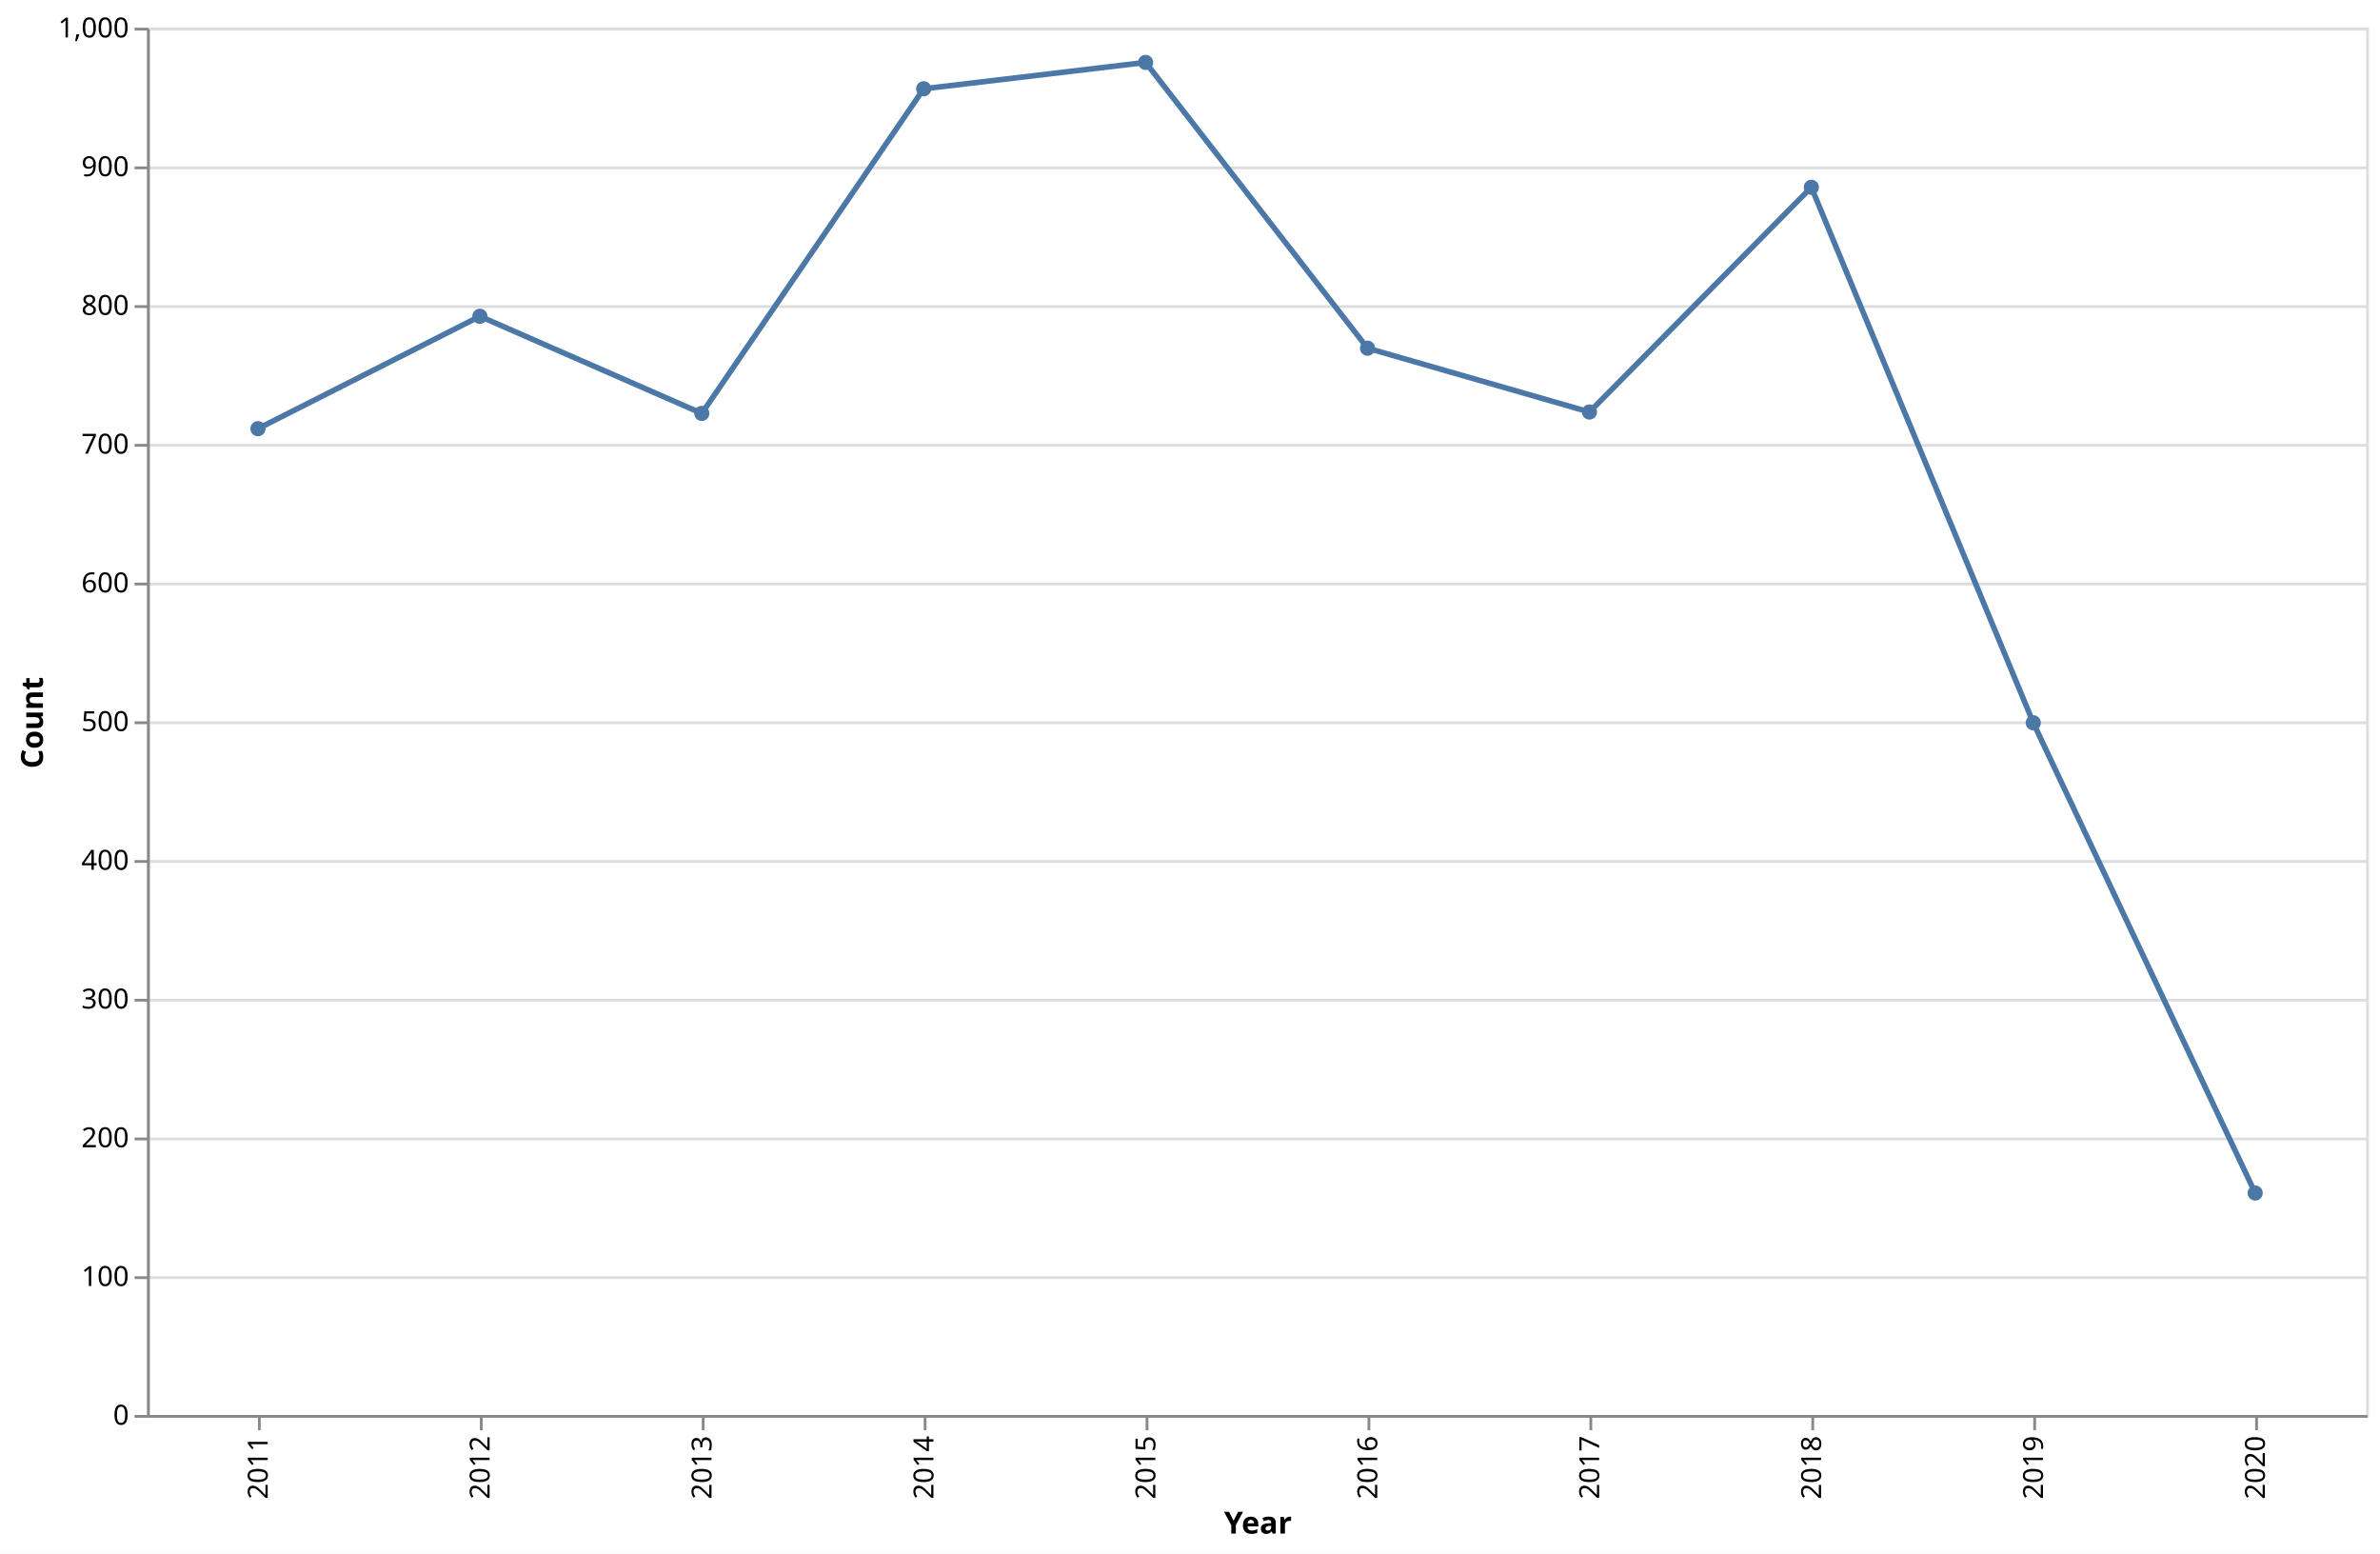
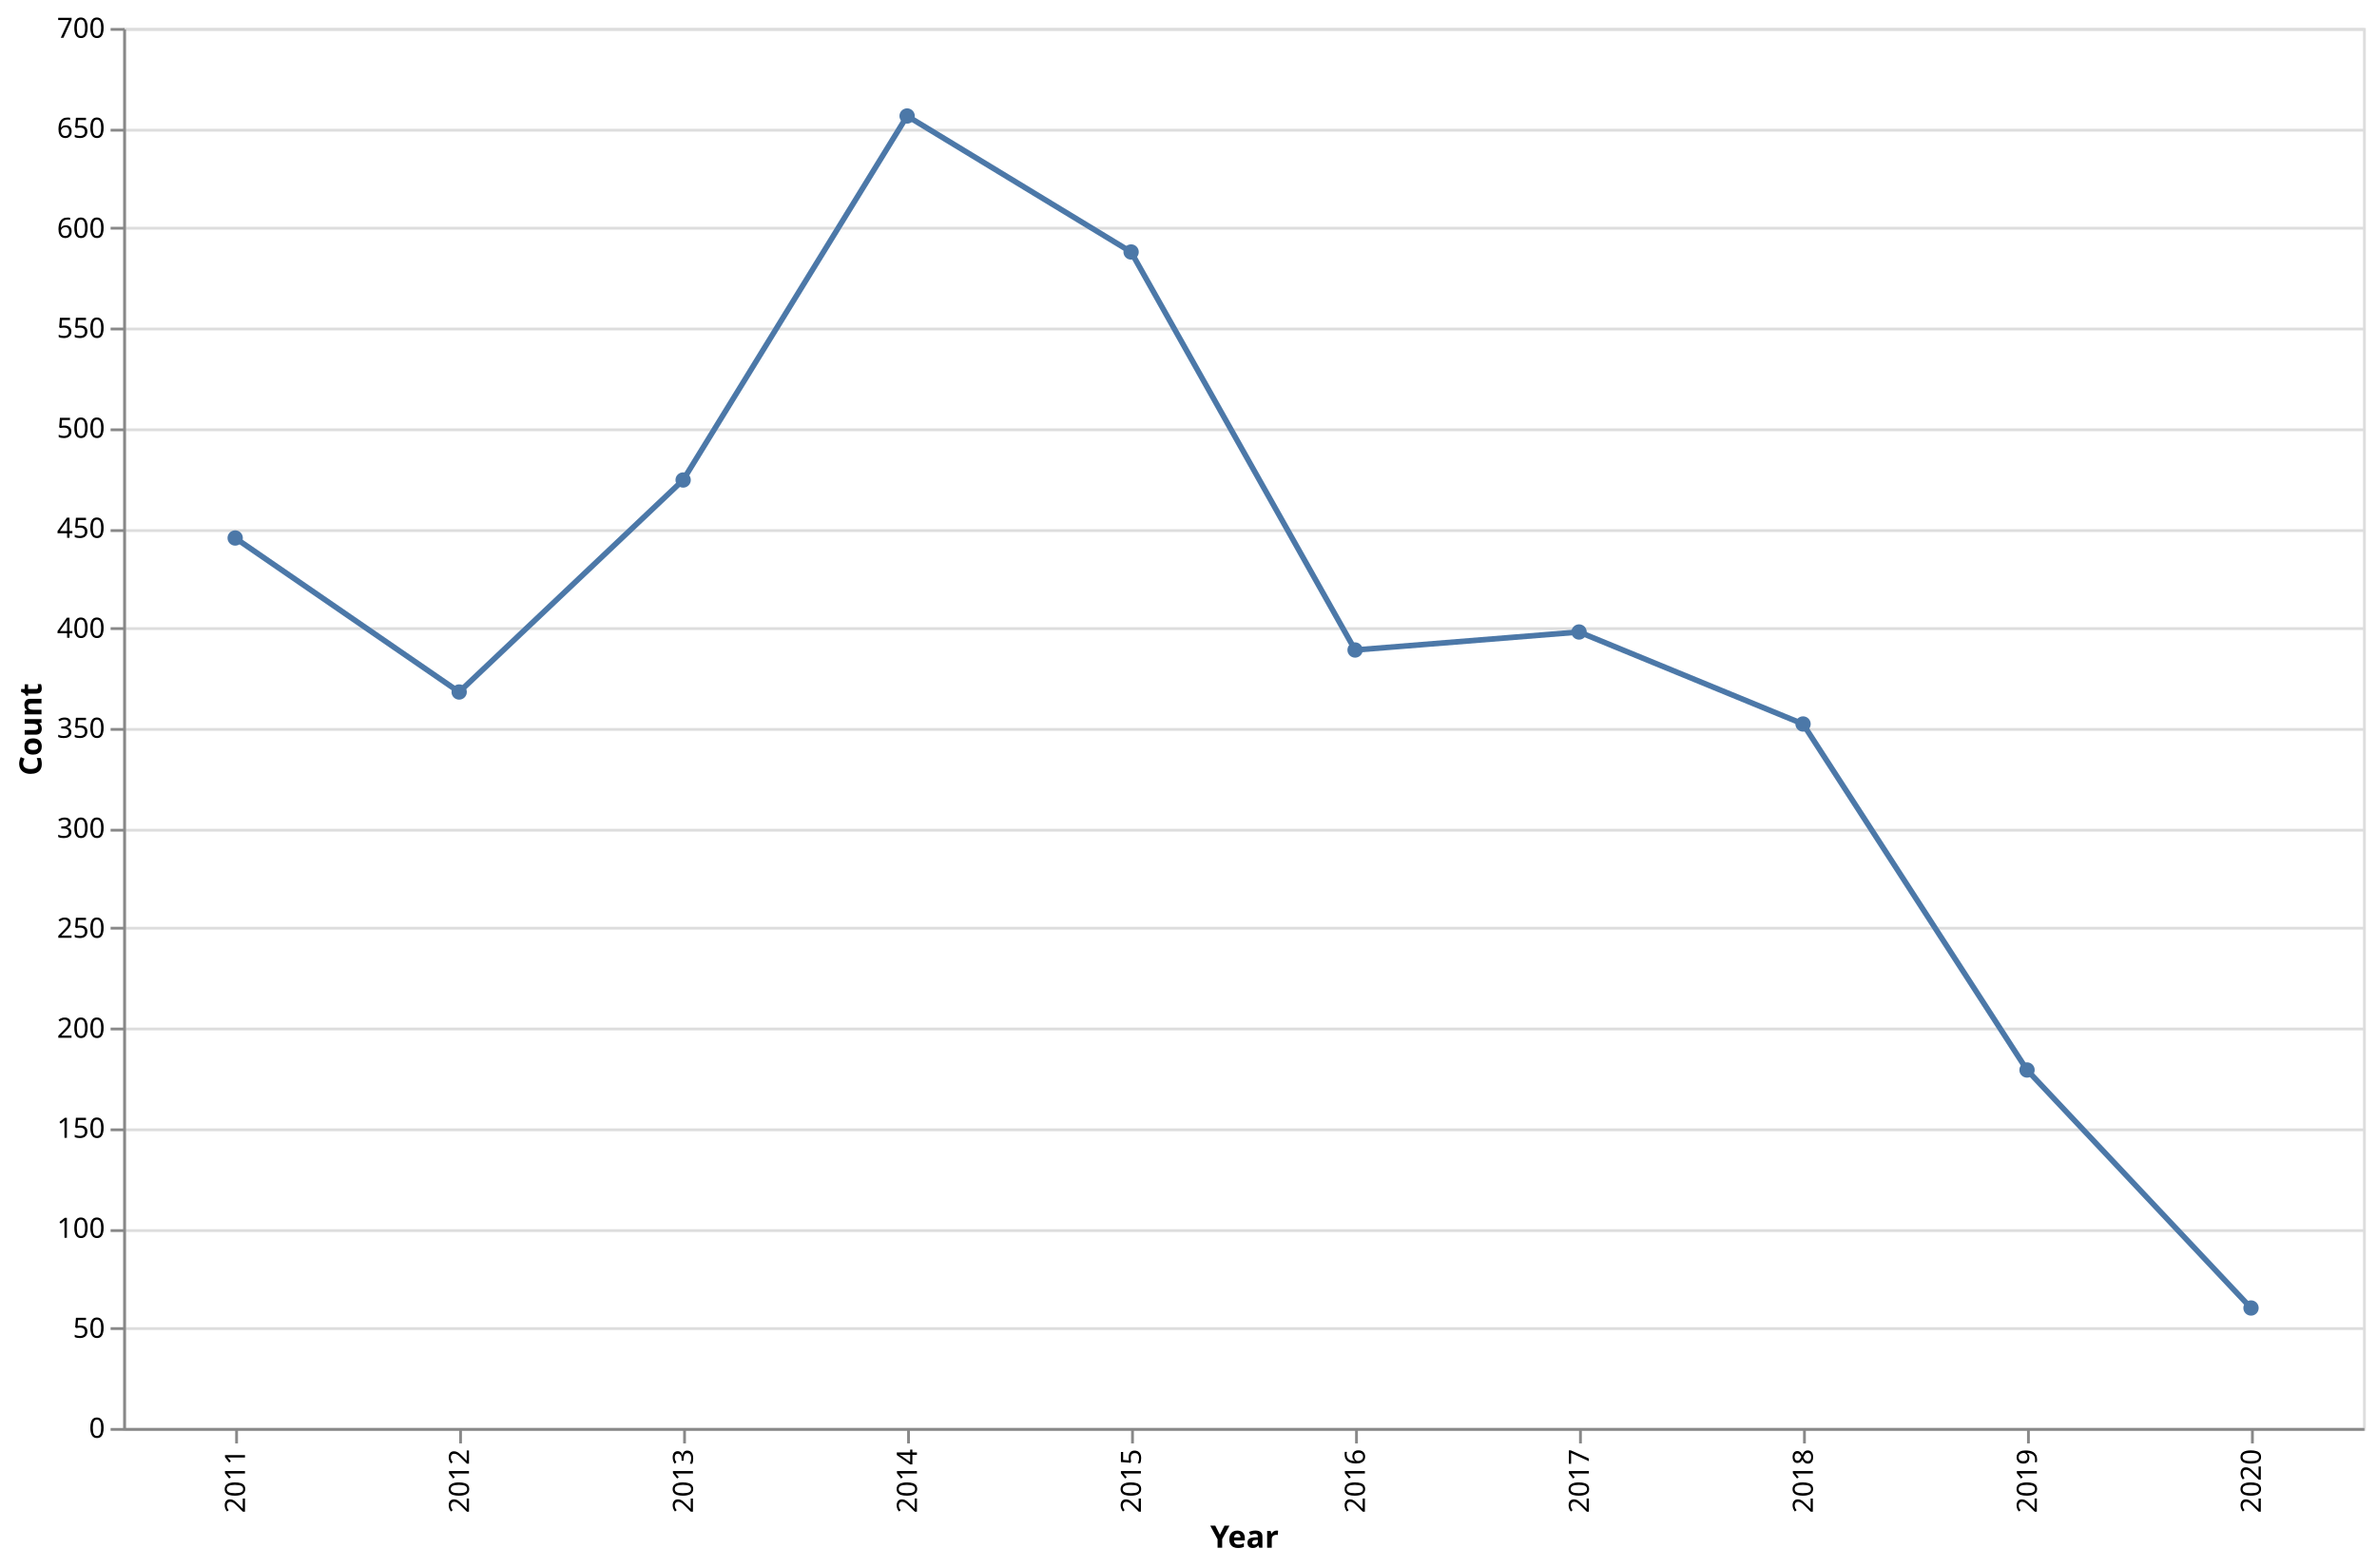
- <svg xmlns="http://www.w3.org/2000/svg" version="1.1" class="marks" width="858" height="560" viewBox="0 0 858 560">
-   <rect width="858" height="560" fill="white" />
-   <g fill="none" stroke-miterlimit="10" transform="translate(53,10)">
+ <svg xmlns="http://www.w3.org/2000/svg" version="1.1" class="marks" width="849" height="560" viewBox="0 0 849 560">
+   <rect width="849" height="560" fill="white" />
+   <g fill="none" stroke-miterlimit="10" transform="translate(44,10)">
    <g class="mark-group role-frame root" role="graphics-object" aria-roledescription="group mark container">
      <g transform="translate(0,0)">
        <path class="background" aria-hidden="true" d="M0.5,0.5h800v500h-800Z" stroke="#ddd" />
        <g>
-           <g class="mark-group role-axis" role="graphics-symbol" aria-roledescription="axis" aria-label="Y-axis for a linear scale with values from 0 to 1,000">
+           <g class="mark-group role-axis" role="graphics-symbol" aria-roledescription="axis" aria-label="Y-axis for a linear scale with values from 0 to 700">
            <g transform="translate(0.5,0.5)">
              <path class="background" aria-hidden="true" d="M0,0h0v0h0Z" pointer-events="none" />
              <g>
                <g class="mark-rule role-axis-grid" pointer-events="none">
                  <line transform="translate(0,500)" x2="800" y2="0" stroke="#ddd" stroke-width="1" opacity="1" />
-                   <line transform="translate(0,450)" x2="800" y2="0" stroke="#ddd" stroke-width="1" opacity="1" />
-                   <line transform="translate(0,400)" x2="800" y2="0" stroke="#ddd" stroke-width="1" opacity="1" />
-                   <line transform="translate(0,350)" x2="800" y2="0" stroke="#ddd" stroke-width="1" opacity="1" />
-                   <line transform="translate(0,300)" x2="800" y2="0" stroke="#ddd" stroke-width="1" opacity="1" />
+                   <line transform="translate(0,464)" x2="800" y2="0" stroke="#ddd" stroke-width="1" opacity="1" />
+                   <line transform="translate(0,429)" x2="800" y2="0" stroke="#ddd" stroke-width="1" opacity="1" />
+                   <line transform="translate(0,393)" x2="800" y2="0" stroke="#ddd" stroke-width="1" opacity="1" />
+                   <line transform="translate(0,357)" x2="800" y2="0" stroke="#ddd" stroke-width="1" opacity="1" />
+                   <line transform="translate(0,321)" x2="800" y2="0" stroke="#ddd" stroke-width="1" opacity="1" />
+                   <line transform="translate(0,286)" x2="800" y2="0" stroke="#ddd" stroke-width="1" opacity="1" />
                  <line transform="translate(0,250)" x2="800" y2="0" stroke="#ddd" stroke-width="1" opacity="1" />
-                   <line transform="translate(0,200)" x2="800" y2="0" stroke="#ddd" stroke-width="1" opacity="1" />
-                   <line transform="translate(0,150)" x2="800" y2="0" stroke="#ddd" stroke-width="1" opacity="1" />
-                   <line transform="translate(0,100)" x2="800" y2="0" stroke="#ddd" stroke-width="1" opacity="1" />
-                   <line transform="translate(0,50)" x2="800" y2="0" stroke="#ddd" stroke-width="1" opacity="1" />
+                   <line transform="translate(0,214)" x2="800" y2="0" stroke="#ddd" stroke-width="1" opacity="1" />
+                   <line transform="translate(0,179)" x2="800" y2="0" stroke="#ddd" stroke-width="1" opacity="1" />
+                   <line transform="translate(0,143)" x2="800" y2="0" stroke="#ddd" stroke-width="1" opacity="1" />
+                   <line transform="translate(0,107)" x2="800" y2="0" stroke="#ddd" stroke-width="1" opacity="1" />
+                   <line transform="translate(0,71)" x2="800" y2="0" stroke="#ddd" stroke-width="1" opacity="1" />
+                   <line transform="translate(0,36)" x2="800" y2="0" stroke="#ddd" stroke-width="1" opacity="1" />
                  <line transform="translate(0,0)" x2="800" y2="0" stroke="#ddd" stroke-width="1" opacity="1" />
                </g>
              </g>
              <path class="foreground" aria-hidden="true" d="" pointer-events="none" display="none" />
            </g>
          </g>
          <g class="mark-group role-axis" role="graphics-symbol" aria-roledescription="axis" aria-label="X-axis titled 'Year' for a discrete scale with 10 values: 2011, 2012, 2013, 2014, 2015, ending with 2020">
            <g transform="translate(0.5,500.5)">
              <path class="background" aria-hidden="true" d="M0,0h0v0h0Z" pointer-events="none" />
              <g>
                <g class="mark-rule role-axis-tick" pointer-events="none">
                  <line transform="translate(40,0)" x2="0" y2="5" stroke="#888" stroke-width="1" opacity="1" />
                  <line transform="translate(120,0)" x2="0" y2="5" stroke="#888" stroke-width="1" opacity="1" />
                  <line transform="translate(200,0)" x2="0" y2="5" stroke="#888" stroke-width="1" opacity="1" />
                  <line transform="translate(280,0)" x2="0" y2="5" stroke="#888" stroke-width="1" opacity="1" />
                  <line transform="translate(360,0)" x2="0" y2="5" stroke="#888" stroke-width="1" opacity="1" />
                  <line transform="translate(440,0)" x2="0" y2="5" stroke="#888" stroke-width="1" opacity="1" />
                  <line transform="translate(520,0)" x2="0" y2="5" stroke="#888" stroke-width="1" opacity="1" />
                  <line transform="translate(600,0)" x2="0" y2="5" stroke="#888" stroke-width="1" opacity="1" />
                  <line transform="translate(680,0)" x2="0" y2="5" stroke="#888" stroke-width="1" opacity="1" />
                  <line transform="translate(760,0)" x2="0" y2="5" stroke="#888" stroke-width="1" opacity="1" />
                </g>
                <g class="mark-text role-axis-label" pointer-events="none">
                  <text text-anchor="end" transform="translate(40,7) rotate(270) translate(0,3)" font-family="sans-serif" font-size="10px" fill="#000" opacity="1">2011</text>
                  <text text-anchor="end" transform="translate(120,7) rotate(270) translate(0,3)" font-family="sans-serif" font-size="10px" fill="#000" opacity="1">2012</text>
                  <text text-anchor="end" transform="translate(200,7) rotate(270) translate(0,3)" font-family="sans-serif" font-size="10px" fill="#000" opacity="1">2013</text>
                  <text text-anchor="end" transform="translate(280,7) rotate(270) translate(0,3)" font-family="sans-serif" font-size="10px" fill="#000" opacity="1">2014</text>
                  <text text-anchor="end" transform="translate(360,7) rotate(270) translate(0,3)" font-family="sans-serif" font-size="10px" fill="#000" opacity="1">2015</text>
                  <text text-anchor="end" transform="translate(440,7) rotate(270) translate(0,3)" font-family="sans-serif" font-size="10px" fill="#000" opacity="1">2016</text>
                  <text text-anchor="end" transform="translate(520,7) rotate(270) translate(0,3)" font-family="sans-serif" font-size="10px" fill="#000" opacity="1">2017</text>
                  <text text-anchor="end" transform="translate(600,7) rotate(270) translate(0,3)" font-family="sans-serif" font-size="10px" fill="#000" opacity="1">2018</text>
                  <text text-anchor="end" transform="translate(680,7) rotate(270) translate(0,3)" font-family="sans-serif" font-size="10px" fill="#000" opacity="1">2019</text>
                  <text text-anchor="end" transform="translate(760,7) rotate(270) translate(0,3)" font-family="sans-serif" font-size="10px" fill="#000" opacity="1">2020</text>
                </g>
                <g class="mark-rule role-axis-domain" pointer-events="none">
                  <line transform="translate(0,0)" x2="800" y2="0" stroke="#888" stroke-width="1" opacity="1" />
                </g>
                <g class="mark-text role-axis-title" pointer-events="none">
                  <text text-anchor="middle" transform="translate(400,42.24609)" font-family="sans-serif" font-size="11px" font-weight="bold" fill="#000" opacity="1">Year</text>
                </g>
              </g>
              <path class="foreground" aria-hidden="true" d="" pointer-events="none" display="none" />
            </g>
          </g>
-           <g class="mark-group role-axis" role="graphics-symbol" aria-roledescription="axis" aria-label="Y-axis titled 'Count' for a linear scale with values from 0 to 1,000">
+           <g class="mark-group role-axis" role="graphics-symbol" aria-roledescription="axis" aria-label="Y-axis titled 'Count' for a linear scale with values from 0 to 700">
            <g transform="translate(0.5,0.5)">
              <path class="background" aria-hidden="true" d="M0,0h0v0h0Z" pointer-events="none" />
              <g>
                <g class="mark-rule role-axis-tick" pointer-events="none">
                  <line transform="translate(0,500)" x2="-5" y2="0" stroke="#888" stroke-width="1" opacity="1" />
-                   <line transform="translate(0,450)" x2="-5" y2="0" stroke="#888" stroke-width="1" opacity="1" />
-                   <line transform="translate(0,400)" x2="-5" y2="0" stroke="#888" stroke-width="1" opacity="1" />
-                   <line transform="translate(0,350)" x2="-5" y2="0" stroke="#888" stroke-width="1" opacity="1" />
-                   <line transform="translate(0,300)" x2="-5" y2="0" stroke="#888" stroke-width="1" opacity="1" />
+                   <line transform="translate(0,464)" x2="-5" y2="0" stroke="#888" stroke-width="1" opacity="1" />
+                   <line transform="translate(0,429)" x2="-5" y2="0" stroke="#888" stroke-width="1" opacity="1" />
+                   <line transform="translate(0,393)" x2="-5" y2="0" stroke="#888" stroke-width="1" opacity="1" />
+                   <line transform="translate(0,357)" x2="-5" y2="0" stroke="#888" stroke-width="1" opacity="1" />
+                   <line transform="translate(0,321)" x2="-5" y2="0" stroke="#888" stroke-width="1" opacity="1" />
+                   <line transform="translate(0,286)" x2="-5" y2="0" stroke="#888" stroke-width="1" opacity="1" />
                  <line transform="translate(0,250)" x2="-5" y2="0" stroke="#888" stroke-width="1" opacity="1" />
-                   <line transform="translate(0,200)" x2="-5" y2="0" stroke="#888" stroke-width="1" opacity="1" />
-                   <line transform="translate(0,150)" x2="-5" y2="0" stroke="#888" stroke-width="1" opacity="1" />
-                   <line transform="translate(0,100)" x2="-5" y2="0" stroke="#888" stroke-width="1" opacity="1" />
-                   <line transform="translate(0,50)" x2="-5" y2="0" stroke="#888" stroke-width="1" opacity="1" />
+                   <line transform="translate(0,214)" x2="-5" y2="0" stroke="#888" stroke-width="1" opacity="1" />
+                   <line transform="translate(0,179)" x2="-5" y2="0" stroke="#888" stroke-width="1" opacity="1" />
+                   <line transform="translate(0,143)" x2="-5" y2="0" stroke="#888" stroke-width="1" opacity="1" />
+                   <line transform="translate(0,107)" x2="-5" y2="0" stroke="#888" stroke-width="1" opacity="1" />
+                   <line transform="translate(0,71)" x2="-5" y2="0" stroke="#888" stroke-width="1" opacity="1" />
+                   <line transform="translate(0,36)" x2="-5" y2="0" stroke="#888" stroke-width="1" opacity="1" />
                  <line transform="translate(0,0)" x2="-5" y2="0" stroke="#888" stroke-width="1" opacity="1" />
                </g>
                <g class="mark-text role-axis-label" pointer-events="none">
                  <text text-anchor="end" transform="translate(-7,503)" font-family="sans-serif" font-size="10px" fill="#000" opacity="1">0</text>
-                   <text text-anchor="end" transform="translate(-7,453)" font-family="sans-serif" font-size="10px" fill="#000" opacity="1">100</text>
-                   <text text-anchor="end" transform="translate(-7,403)" font-family="sans-serif" font-size="10px" fill="#000" opacity="1">200</text>
-                   <text text-anchor="end" transform="translate(-7,353)" font-family="sans-serif" font-size="10px" fill="#000" opacity="1">300</text>
-                   <text text-anchor="end" transform="translate(-7,303)" font-family="sans-serif" font-size="10px" fill="#000" opacity="1">400</text>
-                   <text text-anchor="end" transform="translate(-7,253)" font-family="sans-serif" font-size="10px" fill="#000" opacity="1">500</text>
-                   <text text-anchor="end" transform="translate(-7,203)" font-family="sans-serif" font-size="10px" fill="#000" opacity="1">600</text>
-                   <text text-anchor="end" transform="translate(-7,153)" font-family="sans-serif" font-size="10px" fill="#000" opacity="1">700</text>
-                   <text text-anchor="end" transform="translate(-7,103)" font-family="sans-serif" font-size="10px" fill="#000" opacity="1">800</text>
-                   <text text-anchor="end" transform="translate(-7,53)" font-family="sans-serif" font-size="10px" fill="#000" opacity="1">900</text>
-                   <text text-anchor="end" transform="translate(-7,3)" font-family="sans-serif" font-size="10px" fill="#000" opacity="1">1,000</text>
+                   <text text-anchor="end" transform="translate(-7,467.2857)" font-family="sans-serif" font-size="10px" fill="#000" opacity="1">50</text>
+                   <text text-anchor="end" transform="translate(-7,431.5714)" font-family="sans-serif" font-size="10px" fill="#000" opacity="1">100</text>
+                   <text text-anchor="end" transform="translate(-7,395.8571)" font-family="sans-serif" font-size="10px" fill="#000" opacity="1">150</text>
+                   <text text-anchor="end" transform="translate(-7,360.1429)" font-family="sans-serif" font-size="10px" fill="#000" opacity="1">200</text>
+                   <text text-anchor="end" transform="translate(-7,324.4286)" font-family="sans-serif" font-size="10px" fill="#000" opacity="1">250</text>
+                   <text text-anchor="end" transform="translate(-7,288.7143)" font-family="sans-serif" font-size="10px" fill="#000" opacity="1">300</text>
+                   <text text-anchor="end" transform="translate(-7,253)" font-family="sans-serif" font-size="10px" fill="#000" opacity="1">350</text>
+                   <text text-anchor="end" transform="translate(-7,217.2857)" font-family="sans-serif" font-size="10px" fill="#000" opacity="1">400</text>
+                   <text text-anchor="end" transform="translate(-7,181.5714)" font-family="sans-serif" font-size="10px" fill="#000" opacity="1">450</text>
+                   <text text-anchor="end" transform="translate(-7,145.8571)" font-family="sans-serif" font-size="10px" fill="#000" opacity="1">500</text>
+                   <text text-anchor="end" transform="translate(-7,110.1429)" font-family="sans-serif" font-size="10px" fill="#000" opacity="1">550</text>
+                   <text text-anchor="end" transform="translate(-7,74.42857)" font-family="sans-serif" font-size="10px" fill="#000" opacity="1">600</text>
+                   <text text-anchor="end" transform="translate(-7,38.71429)" font-family="sans-serif" font-size="10px" fill="#000" opacity="1">650</text>
+                   <text text-anchor="end" transform="translate(-7,3)" font-family="sans-serif" font-size="10px" fill="#000" opacity="1">700</text>
                </g>
                <g class="mark-rule role-axis-domain" pointer-events="none">
                  <line transform="translate(0,500)" x2="0" y2="-500" stroke="#888" stroke-width="1" opacity="1" />
                </g>
                <g class="mark-text role-axis-title" pointer-events="none">
-                   <text text-anchor="middle" transform="translate(-36.02441,250) rotate(-90) translate(0,-2)" font-family="sans-serif" font-size="11px" font-weight="bold" fill="#000" opacity="1">Count</text>
+                   <text text-anchor="middle" transform="translate(-27.68457,250) rotate(-90) translate(0,-2)" font-family="sans-serif" font-size="11px" font-weight="bold" fill="#000" opacity="1">Count</text>
                </g>
              </g>
              <path class="foreground" aria-hidden="true" d="" pointer-events="none" display="none" />
            </g>
          </g>
-           <g class="mark-line role-mark layer_0_marks" clip-path="url(#clip1)" role="graphics-symbol" aria-roledescription="line mark container">
-             <path d="M40,144.5L120,104L200,139L280,22L360,12.5L440,115.5L520,138.5L600,57.5L680,250.5L760,420" stroke="#4c78a8" stroke-width="2" opacity="1" />
+           <g class="mark-line role-mark layer_0_marks" clip-path="url(#clip15)" role="graphics-symbol" aria-roledescription="line mark container">
+             <path d="M40,182.143L120,237.143L200,161.429L280,31.429L360,80L440,222.143L520,215.714L600,248.571L680,372.143L760,457.143" stroke="#4c78a8" stroke-width="2" opacity="1" />
          </g>
-           <g class="mark-symbol role-mark layer_1_marks" clip-path="url(#clip2)" role="graphics-symbol" aria-roledescription="symbol mark container" pointer-events="none">
-             <path transform="translate(40,144.5)" d="M2.739,0A2.739,2.739,0,1,1,-2.739,0A2.739,2.739,0,1,1,2.739,0" fill="#4c78a8" stroke-width="2" opacity="1" />
-             <path transform="translate(120,104)" d="M2.739,0A2.739,2.739,0,1,1,-2.739,0A2.739,2.739,0,1,1,2.739,0" fill="#4c78a8" stroke-width="2" opacity="1" />
-             <path transform="translate(200,139)" d="M2.739,0A2.739,2.739,0,1,1,-2.739,0A2.739,2.739,0,1,1,2.739,0" fill="#4c78a8" stroke-width="2" opacity="1" />
-             <path transform="translate(280,22)" d="M2.739,0A2.739,2.739,0,1,1,-2.739,0A2.739,2.739,0,1,1,2.739,0" fill="#4c78a8" stroke-width="2" opacity="1" />
-             <path transform="translate(360,12.5)" d="M2.739,0A2.739,2.739,0,1,1,-2.739,0A2.739,2.739,0,1,1,2.739,0" fill="#4c78a8" stroke-width="2" opacity="1" />
-             <path transform="translate(440,115.5)" d="M2.739,0A2.739,2.739,0,1,1,-2.739,0A2.739,2.739,0,1,1,2.739,0" fill="#4c78a8" stroke-width="2" opacity="1" />
-             <path transform="translate(520,138.5)" d="M2.739,0A2.739,2.739,0,1,1,-2.739,0A2.739,2.739,0,1,1,2.739,0" fill="#4c78a8" stroke-width="2" opacity="1" />
-             <path transform="translate(600,57.5)" d="M2.739,0A2.739,2.739,0,1,1,-2.739,0A2.739,2.739,0,1,1,2.739,0" fill="#4c78a8" stroke-width="2" opacity="1" />
-             <path transform="translate(680,250.5)" d="M2.739,0A2.739,2.739,0,1,1,-2.739,0A2.739,2.739,0,1,1,2.739,0" fill="#4c78a8" stroke-width="2" opacity="1" />
-             <path transform="translate(760,420)" d="M2.739,0A2.739,2.739,0,1,1,-2.739,0A2.739,2.739,0,1,1,2.739,0" fill="#4c78a8" stroke-width="2" opacity="1" />
+           <g class="mark-symbol role-mark layer_1_marks" clip-path="url(#clip16)" role="graphics-symbol" aria-roledescription="symbol mark container" pointer-events="none">
+             <path transform="translate(40,182.1429)" d="M2.739,0A2.739,2.739,0,1,1,-2.739,0A2.739,2.739,0,1,1,2.739,0" fill="#4c78a8" stroke-width="2" opacity="1" />
+             <path transform="translate(120,237.1429)" d="M2.739,0A2.739,2.739,0,1,1,-2.739,0A2.739,2.739,0,1,1,2.739,0" fill="#4c78a8" stroke-width="2" opacity="1" />
+             <path transform="translate(200,161.4286)" d="M2.739,0A2.739,2.739,0,1,1,-2.739,0A2.739,2.739,0,1,1,2.739,0" fill="#4c78a8" stroke-width="2" opacity="1" />
+             <path transform="translate(280,31.42857)" d="M2.739,0A2.739,2.739,0,1,1,-2.739,0A2.739,2.739,0,1,1,2.739,0" fill="#4c78a8" stroke-width="2" opacity="1" />
+             <path transform="translate(360,80)" d="M2.739,0A2.739,2.739,0,1,1,-2.739,0A2.739,2.739,0,1,1,2.739,0" fill="#4c78a8" stroke-width="2" opacity="1" />
+             <path transform="translate(440,222.1429)" d="M2.739,0A2.739,2.739,0,1,1,-2.739,0A2.739,2.739,0,1,1,2.739,0" fill="#4c78a8" stroke-width="2" opacity="1" />
+             <path transform="translate(520,215.7143)" d="M2.739,0A2.739,2.739,0,1,1,-2.739,0A2.739,2.739,0,1,1,2.739,0" fill="#4c78a8" stroke-width="2" opacity="1" />
+             <path transform="translate(600,248.5714)" d="M2.739,0A2.739,2.739,0,1,1,-2.739,0A2.739,2.739,0,1,1,2.739,0" fill="#4c78a8" stroke-width="2" opacity="1" />
+             <path transform="translate(680,372.1429)" d="M2.739,0A2.739,2.739,0,1,1,-2.739,0A2.739,2.739,0,1,1,2.739,0" fill="#4c78a8" stroke-width="2" opacity="1" />
+             <path transform="translate(760,457.1429)" d="M2.739,0A2.739,2.739,0,1,1,-2.739,0A2.739,2.739,0,1,1,2.739,0" fill="#4c78a8" stroke-width="2" opacity="1" />
          </g>
        </g>
        <path class="foreground" aria-hidden="true" d="" display="none" />
      </g>
    </g>
  </g>
  <defs>
-     <clipPath id="clip1">
+     <clipPath id="clip15">
      <rect x="0" y="0" width="800" height="500" />
    </clipPath>
-     <clipPath id="clip2">
+     <clipPath id="clip16">
      <rect x="0" y="0" width="800" height="500" />
    </clipPath>
  </defs>
</svg>
